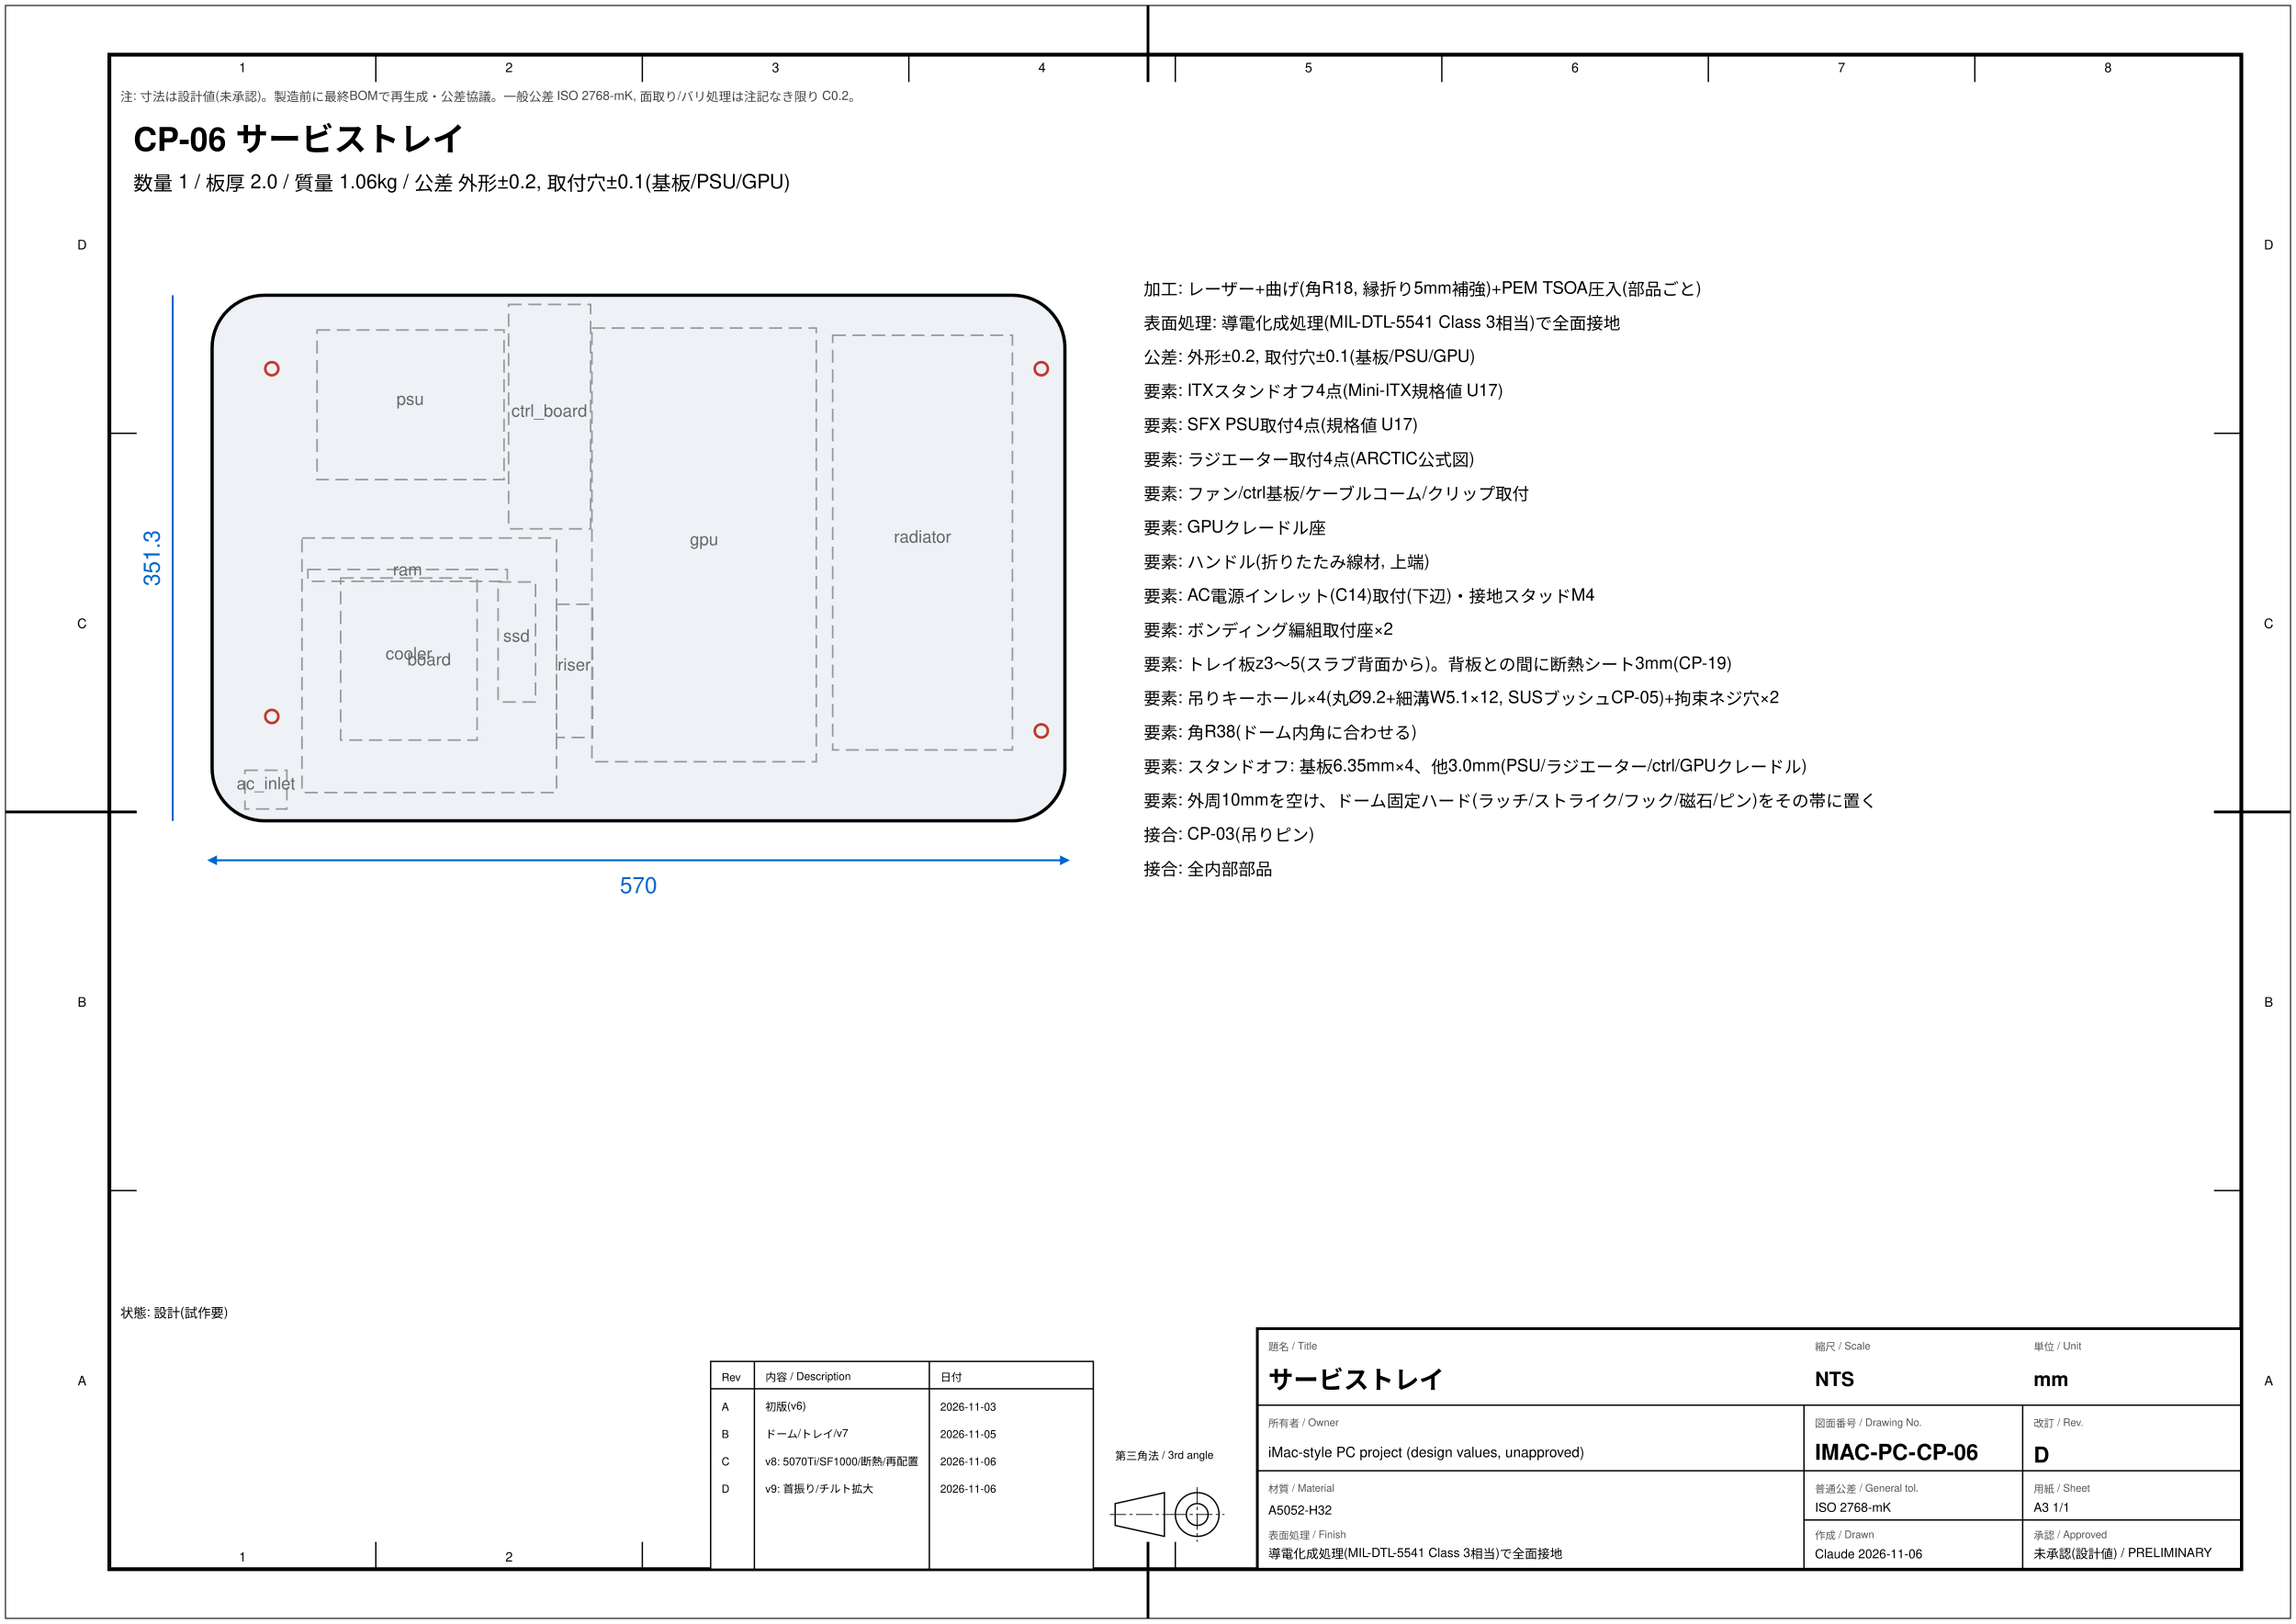
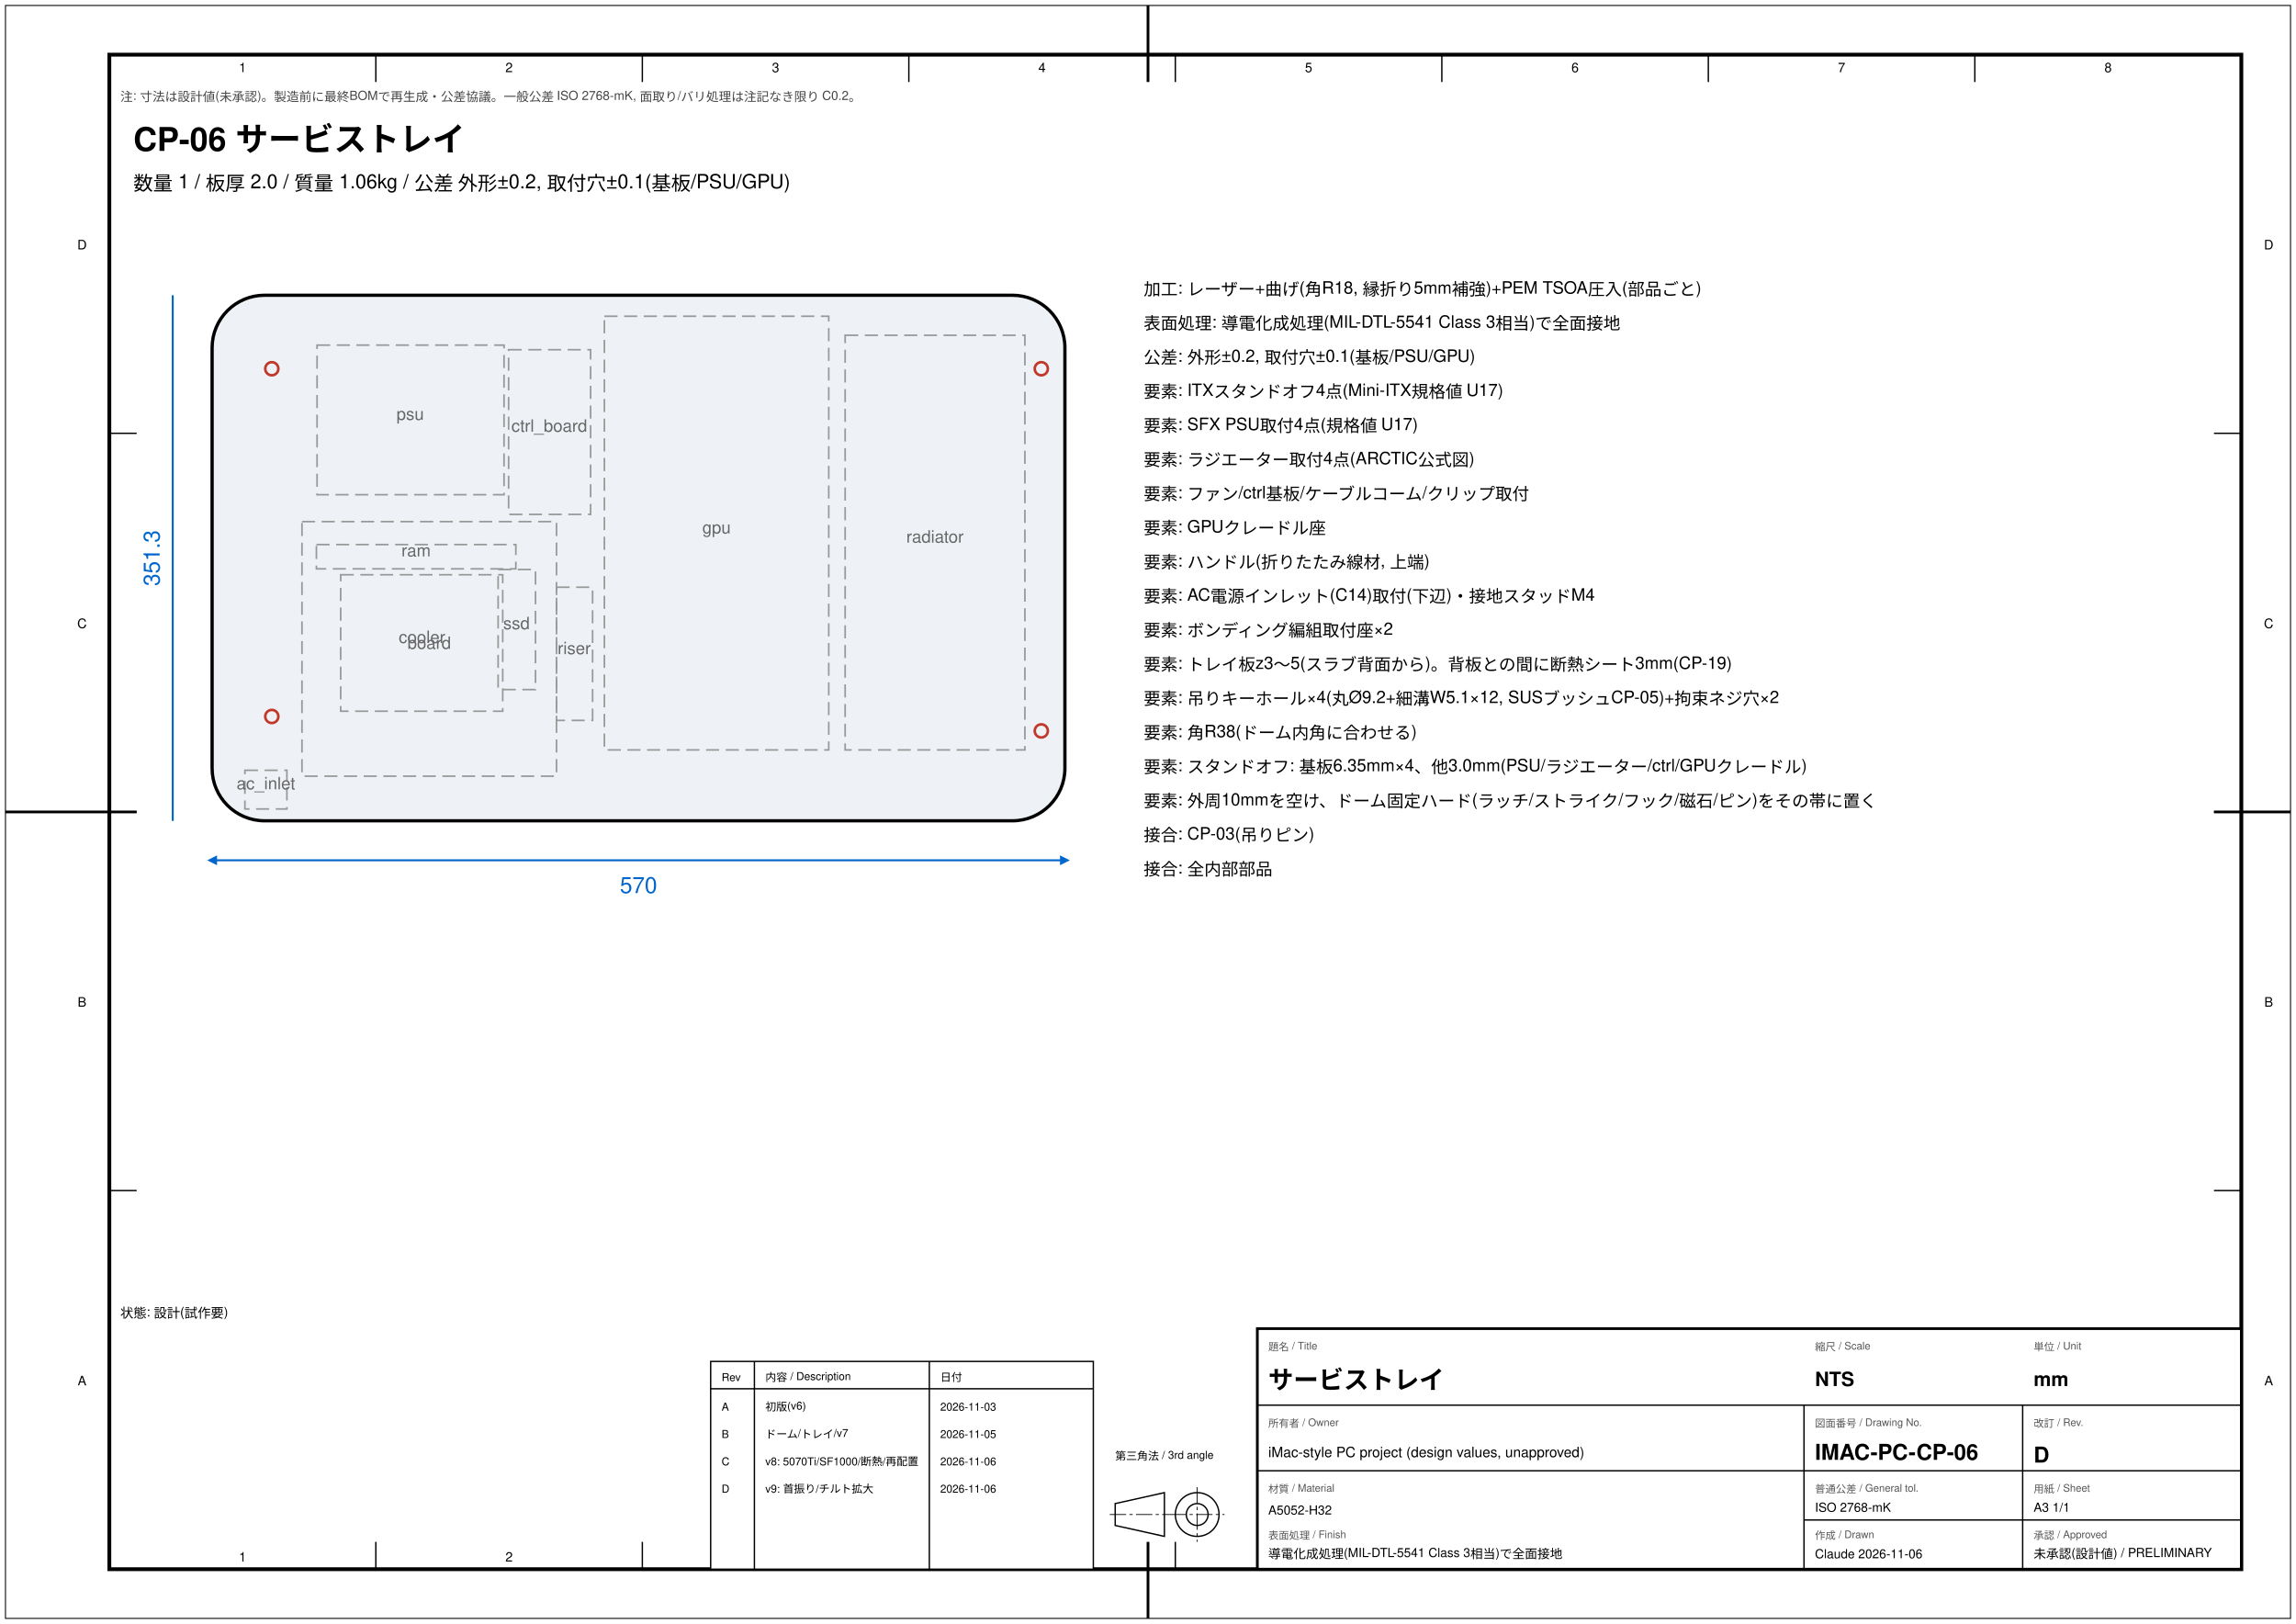
<svg xmlns="http://www.w3.org/2000/svg" viewBox="0 0 420 297" font-family="Helvetica,Arial,sans-serif">
  <defs>
    <marker id="a" markerWidth="5" markerHeight="5" refX="2.5" refY="2.5" orient="auto-start-reverse">
      <path d="M0,0 L5,2.5 L0,5 z" fill="#06c" />
    </marker>
  </defs>
  <rect width="100%" height="100%" fill="#fff" />
  <rect x="1" y="1" width="418" height="295" fill="none" stroke="#000" stroke-width=".18" />
  <rect x="20" y="10" width="390" height="277" fill="none" stroke="#000" stroke-width=".7" />
  <line x1="68.75" y1="10" x2="68.75" y2="15" stroke="#000" stroke-width="0.25" />
  <line x1="68.75" y1="287" x2="68.75" y2="282" stroke="#000" stroke-width="0.25" />
  <text x="44.38" y="13.20" font-size="2.4" text-anchor="middle" font-weight="normal" fill="#000">1</text>
  <text x="44.38" y="285.60" font-size="2.4" text-anchor="middle" font-weight="normal" fill="#000">1</text>
  <line x1="117.5" y1="10" x2="117.5" y2="15" stroke="#000" stroke-width="0.25" />
  <line x1="117.5" y1="287" x2="117.5" y2="282" stroke="#000" stroke-width="0.25" />
  <text x="93.12" y="13.20" font-size="2.4" text-anchor="middle" font-weight="normal" fill="#000">2</text>
  <text x="93.12" y="285.60" font-size="2.4" text-anchor="middle" font-weight="normal" fill="#000">2</text>
  <line x1="166.25" y1="10" x2="166.25" y2="15" stroke="#000" stroke-width="0.25" />
  <line x1="166.25" y1="287" x2="166.25" y2="282" stroke="#000" stroke-width="0.25" />
  <text x="141.88" y="13.20" font-size="2.4" text-anchor="middle" font-weight="normal" fill="#000">3</text>
  <text x="141.88" y="285.60" font-size="2.4" text-anchor="middle" font-weight="normal" fill="#000">3</text>
  <line x1="215.0" y1="10" x2="215.0" y2="15" stroke="#000" stroke-width="0.25" />
  <line x1="215.0" y1="287" x2="215.0" y2="282" stroke="#000" stroke-width="0.25" />
  <text x="190.62" y="13.20" font-size="2.4" text-anchor="middle" font-weight="normal" fill="#000">4</text>
  <text x="190.62" y="285.60" font-size="2.4" text-anchor="middle" font-weight="normal" fill="#000">4</text>
  <line x1="263.75" y1="10" x2="263.75" y2="15" stroke="#000" stroke-width="0.25" />
  <line x1="263.75" y1="287" x2="263.75" y2="282" stroke="#000" stroke-width="0.25" />
  <text x="239.38" y="13.20" font-size="2.4" text-anchor="middle" font-weight="normal" fill="#000">5</text>
  <text x="239.38" y="285.60" font-size="2.4" text-anchor="middle" font-weight="normal" fill="#000">5</text>
  <line x1="312.5" y1="10" x2="312.5" y2="15" stroke="#000" stroke-width="0.25" />
  <line x1="312.5" y1="287" x2="312.5" y2="282" stroke="#000" stroke-width="0.25" />
  <text x="288.12" y="13.20" font-size="2.4" text-anchor="middle" font-weight="normal" fill="#000">6</text>
  <text x="288.12" y="285.60" font-size="2.4" text-anchor="middle" font-weight="normal" fill="#000">6</text>
  <line x1="361.25" y1="10" x2="361.25" y2="15" stroke="#000" stroke-width="0.25" />
  <line x1="361.25" y1="287" x2="361.25" y2="282" stroke="#000" stroke-width="0.25" />
  <text x="336.88" y="13.20" font-size="2.4" text-anchor="middle" font-weight="normal" fill="#000">7</text>
  <text x="336.88" y="285.60" font-size="2.4" text-anchor="middle" font-weight="normal" fill="#000">7</text>
  <text x="385.62" y="13.20" font-size="2.4" text-anchor="middle" font-weight="normal" fill="#000">8</text>
  <text x="385.62" y="285.60" font-size="2.4" text-anchor="middle" font-weight="normal" fill="#000">8</text>
  <line x1="20" y1="79.25" x2="25" y2="79.25" stroke="#000" stroke-width="0.25" />
  <line x1="410" y1="79.25" x2="405" y2="79.25" stroke="#000" stroke-width="0.25" />
  <line x1="20" y1="148.5" x2="25" y2="148.5" stroke="#000" stroke-width="0.25" />
  <line x1="410" y1="148.5" x2="405" y2="148.5" stroke="#000" stroke-width="0.25" />
  <line x1="20" y1="217.75" x2="25" y2="217.75" stroke="#000" stroke-width="0.25" />
  <line x1="410" y1="217.75" x2="405" y2="217.75" stroke="#000" stroke-width="0.25" />
  <text x="15.00" y="45.62" font-size="2.4" text-anchor="middle" font-weight="normal" fill="#000">D</text>
  <text x="415.00" y="45.62" font-size="2.4" text-anchor="middle" font-weight="normal" fill="#000">D</text>
  <text x="15.00" y="114.88" font-size="2.4" text-anchor="middle" font-weight="normal" fill="#000">C</text>
  <text x="415.00" y="114.88" font-size="2.4" text-anchor="middle" font-weight="normal" fill="#000">C</text>
  <text x="15.00" y="184.12" font-size="2.4" text-anchor="middle" font-weight="normal" fill="#000">B</text>
  <text x="415.00" y="184.12" font-size="2.4" text-anchor="middle" font-weight="normal" fill="#000">B</text>
  <text x="15.00" y="253.38" font-size="2.4" text-anchor="middle" font-weight="normal" fill="#000">A</text>
  <text x="415.00" y="253.38" font-size="2.4" text-anchor="middle" font-weight="normal" fill="#000">A</text>
  <line x1="1" y1="148.5" x2="25" y2="148.5" stroke="#000" stroke-width="0.5" />
  <line x1="405" y1="148.5" x2="419" y2="148.5" stroke="#000" stroke-width="0.5" />
  <line x1="210.0" y1="1" x2="210.0" y2="15" stroke="#000" stroke-width="0.5" />
  <line x1="210.0" y1="282" x2="210.0" y2="296" stroke="#000" stroke-width="0.5" />
  <rect x="230" y="243" width="180" height="44" fill="#fff" stroke="#000" stroke-width=".5" />
  <line x1="230" y1="257" x2="410" y2="257" stroke="#000" stroke-width="0.25" />
  <line x1="230" y1="269" x2="410" y2="269" stroke="#000" stroke-width="0.25" />
  <line x1="330" y1="257" x2="330" y2="287" stroke="#000" stroke-width="0.25" />
  <line x1="370" y1="257" x2="370" y2="287" stroke="#000" stroke-width="0.25" />
  <line x1="330" y1="278" x2="410" y2="278" stroke="#000" stroke-width="0.25" />
  <text x="232.00" y="247.00" font-size="1.9" text-anchor="start" font-weight="normal" fill="#555">題名 / Title</text>
  <text x="232.00" y="254.00" font-size="4.6" text-anchor="start" font-weight="bold" fill="#000">サービストレイ</text>
  <text x="232.00" y="261.00" font-size="1.9" text-anchor="start" font-weight="normal" fill="#555">所有者 / Owner</text>
  <text x="232.00" y="266.50" font-size="2.6" text-anchor="start" font-weight="normal" fill="#000">iMac-style PC project (design values, unapproved)</text>
  <text x="232.00" y="273.00" font-size="1.9" text-anchor="start" font-weight="normal" fill="#555">材質 / Material</text>
  <text x="232.00" y="277.00" font-size="2.3" text-anchor="start" font-weight="normal" fill="#000">A5052-H32</text>
  <text x="232.00" y="281.50" font-size="1.9" text-anchor="start" font-weight="normal" fill="#555">表面処理 / Finish</text>
  <text x="232.00" y="285.00" font-size="2.3" text-anchor="start" font-weight="normal" fill="#000">導電化成処理(MIL-DTL-5541 Class 3相当)で全面接地</text>
  <text x="332.00" y="261.00" font-size="1.9" text-anchor="start" font-weight="normal" fill="#555">図面番号 / Drawing No.</text>
  <text x="332.00" y="267.00" font-size="4.0" text-anchor="start" font-weight="bold" fill="#000">IMAC-PC-CP-06</text>
  <text x="332.00" y="273.00" font-size="1.9" text-anchor="start" font-weight="normal" fill="#555">普通公差 / General tol.</text>
  <text x="332.00" y="276.50" font-size="2.3" text-anchor="start" font-weight="normal" fill="#000">ISO 2768-mK</text>
  <text x="372.00" y="261.00" font-size="1.9" text-anchor="start" font-weight="normal" fill="#555">改訂 / Rev.</text>
  <text x="372.00" y="267.50" font-size="4.0" text-anchor="start" font-weight="bold" fill="#000">D</text>
  <text x="372.00" y="273.00" font-size="1.9" text-anchor="start" font-weight="normal" fill="#555">用紙 / Sheet</text>
  <text x="372.00" y="276.50" font-size="2.3" text-anchor="start" font-weight="normal" fill="#000">A3  1/1</text>
  <text x="332.00" y="247.00" font-size="1.9" text-anchor="start" font-weight="normal" fill="#555">縮尺 / Scale</text>
  <text x="332.00" y="253.50" font-size="3.6" text-anchor="start" font-weight="bold" fill="#000">NTS</text>
  <text x="372.00" y="247.00" font-size="1.9" text-anchor="start" font-weight="normal" fill="#555">単位 / Unit</text>
  <text x="372.00" y="253.50" font-size="3.6" text-anchor="start" font-weight="bold" fill="#000">mm</text>
  <text x="332.00" y="281.50" font-size="1.9" text-anchor="start" font-weight="normal" fill="#555">作成 / Drawn</text>
  <text x="332.00" y="285.00" font-size="2.3" text-anchor="start" font-weight="normal" fill="#000">Claude 2026-11-06</text>
  <text x="372.00" y="281.50" font-size="1.9" text-anchor="start" font-weight="normal" fill="#555">承認 / Approved</text>
  <text x="372.00" y="285.00" font-size="2.3" text-anchor="start" font-weight="normal" fill="#000">未承認(設計値) / PRELIMINARY</text>
  <g transform="translate(204,273)" stroke="#000" stroke-width=".25" fill="none">
    <path d="M0,2 L9,0 L9,8 L0,6 Z" />
    <line x1="-1" y1="4" x2="10" y2="4" stroke="#000" stroke-width="0.15" stroke-dasharray="3,0.6,0.6,0.6" />
    <circle cx="15" cy="4" r="4" />
    <circle cx="15" cy="4" r="2" />
    <line x1="10" y1="4" x2="20" y2="4" stroke="#000" stroke-width="0.15" stroke-dasharray="3,0.6,0.6,0.6" />
    <line x1="15" y1="-1" x2="15" y2="9" stroke="#000" stroke-width="0.15" stroke-dasharray="3,0.6,0.6,0.6" />
  </g>
  <text x="204.00" y="267.00" font-size="2.0" text-anchor="start" font-weight="normal" fill="#000">第三角法 / 3rd angle</text>
  <rect x="130" y="249" width="70" height="38" fill="#fff" stroke="#000" stroke-width=".25" />
  <line x1="130" y1="254" x2="200" y2="254" stroke="#000" stroke-width="0.25" />
  <line x1="138" y1="249" x2="138" y2="287" stroke="#000" stroke-width="0.25" />
  <line x1="170" y1="249" x2="170" y2="287" stroke="#000" stroke-width="0.25" />
  <text x="132.00" y="252.60" font-size="2.0" text-anchor="start" font-weight="normal" fill="#000">Rev</text>
  <text x="140.00" y="252.60" font-size="2.0" text-anchor="start" font-weight="normal" fill="#000">内容 / Description</text>
  <text x="172.00" y="252.60" font-size="2.0" text-anchor="start" font-weight="normal" fill="#000">日付</text>
  <text x="132.00" y="258.00" font-size="2.0" text-anchor="start" font-weight="normal" fill="#000">A</text>
  <text x="140.00" y="258.00" font-size="2.0" text-anchor="start" font-weight="normal" fill="#000">初版(v6)</text>
  <text x="172.00" y="258.00" font-size="2.0" text-anchor="start" font-weight="normal" fill="#000">2026-11-03</text>
  <text x="132.00" y="263.00" font-size="2.0" text-anchor="start" font-weight="normal" fill="#000">B</text>
  <text x="140.00" y="263.00" font-size="2.0" text-anchor="start" font-weight="normal" fill="#000">ドーム/トレイ/v7</text>
  <text x="172.00" y="263.00" font-size="2.0" text-anchor="start" font-weight="normal" fill="#000">2026-11-05</text>
  <text x="132.00" y="268.00" font-size="2.0" text-anchor="start" font-weight="normal" fill="#000">C</text>
  <text x="140.00" y="268.00" font-size="2.0" text-anchor="start" font-weight="normal" fill="#000">v8: 5070Ti/SF1000/断熱/再配置</text>
  <text x="172.00" y="268.00" font-size="2.0" text-anchor="start" font-weight="normal" fill="#000">2026-11-06</text>
  <text x="132.00" y="273.00" font-size="2.0" text-anchor="start" font-weight="normal" fill="#000">D</text>
  <text x="140.00" y="273.00" font-size="2.0" text-anchor="start" font-weight="normal" fill="#000">v9: 首振り/チルト拡大</text>
  <text x="172.00" y="273.00" font-size="2.0" text-anchor="start" font-weight="normal" fill="#000">2026-11-06</text>
  <text x="22.00" y="241.00" font-size="2.4" text-anchor="start" font-weight="normal" fill="#000">状態: 設計(試作要)</text>
  <text x="22.00" y="18.50" font-size="2.3" text-anchor="start" font-weight="normal" fill="#444">注: 寸法は設計値(未承認)。製造前に最終BOMで再生成・公差協議。一般公差 ISO 2768-mK, 面取り/バリ処理は注記なき限り C0.2。</text>
  <g transform="translate(22,18) scale(1.2)">
    <text x="2" y="8" font-size="5" font-weight="bold">CP-06 サービストレイ</text>
    <text x="2" y="14" font-size="3">数量 1 / 板厚 2.0 / 質量 1.06kg / 公差 外形±0.2, 取付穴±0.1(基板/PSU/GPU)</text>
    <rect x="14" y="30" width="130.0" height="80.1" rx="8.0" fill="#eef2f6" stroke="#000" stroke-width=".5" />
    <line x1="14" y1="116.121" x2="144.0" y2="116.121" stroke="#06c" stroke-width=".3" marker-start="url(#a)" marker-end="url(#a)" />
    <text x="79.0" y="121.121" font-size="3.4" text-anchor="middle" fill="#06c">570</text>
    <line x1="8" y1="30" x2="8" y2="110.121" stroke="#06c" stroke-width=".3" />
    <text x="6" y="70.061" font-size="3.4" text-anchor="middle" fill="#06c" transform="rotate(-90 6 70.06053)">351.3</text>
-     <rect x="27.7" y="67.0" width="38.8" height="38.8" fill="none" stroke="#999" stroke-width=".25" stroke-dasharray="2,1" />
-     <text x="47.1" y="86.4" font-size="2.6" text-anchor="middle" fill="#666">board</text>
-     <rect x="33.6" y="73.1" width="20.8" height="24.7" fill="none" stroke="#999" stroke-width=".25" stroke-dasharray="2,1" />
-     <text x="44.0" y="85.5" font-size="2.6" text-anchor="middle" fill="#666">cooler</text>
-     <rect x="108.6" y="36.1" width="27.4" height="63.2" fill="none" stroke="#999" stroke-width=".25" stroke-dasharray="2,1" />
-     <text x="122.3" y="67.7" font-size="2.6" text-anchor="middle" fill="#666">radiator</text>
-     <rect x="71.9" y="35.0" width="34.2" height="66.1" fill="none" stroke="#999" stroke-width=".25" stroke-dasharray="2,1" />
-     <text x="89.0" y="68.1" font-size="2.6" text-anchor="middle" fill="#666">gpu</text>
-     <rect x="66.5" y="77.1" width="5.5" height="20.3" fill="none" stroke="#999" stroke-width=".25" stroke-dasharray="2,1" />
-     <text x="69.2" y="87.2" font-size="2.6" text-anchor="middle" fill="#666">riser</text>
-     <rect x="30.0" y="35.3" width="28.5" height="22.8" fill="none" stroke="#999" stroke-width=".25" stroke-dasharray="2,1" />
-     <text x="44.2" y="46.7" font-size="2.6" text-anchor="middle" fill="#666">psu</text>
-     <rect x="59.2" y="31.4" width="12.5" height="34.2" fill="none" stroke="#999" stroke-width=".25" stroke-dasharray="2,1" />
-     <text x="65.4" y="48.5" font-size="2.6" text-anchor="middle" fill="#666">ctrl_board</text>
-     <rect x="57.6" y="73.7" width="5.7" height="18.3" fill="none" stroke="#999" stroke-width=".25" stroke-dasharray="2,1" />
-     <text x="60.4" y="82.8" font-size="2.6" text-anchor="middle" fill="#666">ssd</text>
-     <rect x="28.6" y="71.8" width="30.4" height="1.8" fill="none" stroke="#999" stroke-width=".25" stroke-dasharray="2,1" />
-     <text x="43.8" y="72.7" font-size="2.6" text-anchor="middle" fill="#666">ram</text>
+     <rect x="27.7" y="64.5" width="38.8" height="38.8" fill="none" stroke="#999" stroke-width=".25" stroke-dasharray="2,1" />
+     <text x="47.1" y="83.9" font-size="2.6" text-anchor="middle" fill="#666">board</text>
+     <rect x="33.6" y="72.6" width="24.7" height="20.8" fill="none" stroke="#999" stroke-width=".25" stroke-dasharray="2,1" />
+     <text x="46.0" y="83.0" font-size="2.6" text-anchor="middle" fill="#666">cooler</text>
+     <rect x="110.5" y="36.1" width="27.4" height="63.2" fill="none" stroke="#999" stroke-width=".25" stroke-dasharray="2,1" />
+     <text x="124.2" y="67.7" font-size="2.6" text-anchor="middle" fill="#666">radiator</text>
+     <rect x="73.8" y="33.2" width="34.2" height="66.1" fill="none" stroke="#999" stroke-width=".25" stroke-dasharray="2,1" />
+     <text x="90.9" y="66.3" font-size="2.6" text-anchor="middle" fill="#666">gpu</text>
+     <rect x="66.5" y="74.5" width="5.5" height="20.3" fill="none" stroke="#999" stroke-width=".25" stroke-dasharray="2,1" />
+     <text x="69.2" y="84.7" font-size="2.6" text-anchor="middle" fill="#666">riser</text>
+     <rect x="30.0" y="37.6" width="28.5" height="22.8" fill="none" stroke="#999" stroke-width=".25" stroke-dasharray="2,1" />
+     <text x="44.2" y="49.0" font-size="2.6" text-anchor="middle" fill="#666">psu</text>
+     <rect x="59.2" y="38.3" width="12.5" height="25.1" fill="none" stroke="#999" stroke-width=".25" stroke-dasharray="2,1" />
+     <text x="65.4" y="50.8" font-size="2.6" text-anchor="middle" fill="#666">ctrl_board</text>
+     <rect x="57.6" y="71.8" width="5.7" height="18.3" fill="none" stroke="#999" stroke-width=".25" stroke-dasharray="2,1" />
+     <text x="60.4" y="80.9" font-size="2.6" text-anchor="middle" fill="#666">ssd</text>
+     <rect x="29.9" y="68.0" width="30.4" height="3.7" fill="none" stroke="#999" stroke-width=".25" stroke-dasharray="2,1" />
+     <text x="45.1" y="69.8" font-size="2.6" text-anchor="middle" fill="#666">ram</text>
    <rect x="19.0" y="102.4" width="6.4" height="5.9" fill="none" stroke="#999" stroke-width=".25" stroke-dasharray="2,1" />
    <text x="22.2" y="105.3" font-size="2.6" text-anchor="middle" fill="#666">ac_inlet</text>
    <circle cx="23.1" cy="94.2" r="1.0" fill="none" stroke="#c0392b" stroke-width=".4" />
    <circle cx="140.4" cy="96.4" r="1.0" fill="none" stroke="#c0392b" stroke-width=".4" />
    <circle cx="23.1" cy="41.2" r="1.0" fill="none" stroke="#c0392b" stroke-width=".4" />
    <circle cx="140.4" cy="41.2" r="1.0" fill="none" stroke="#c0392b" stroke-width=".4" />
    <text x="156" y="30" font-size="2.6">加工: レーザー+曲げ(角R18, 縁折り5mm補強)+PEM TSOA圧入(部品ごと)</text>
    <text x="156" y="35.2" font-size="2.6">表面処理: 導電化成処理(MIL-DTL-5541 Class 3相当)で全面接地</text>
    <text x="156" y="40.4" font-size="2.6">公差: 外形±0.2, 取付穴±0.1(基板/PSU/GPU)</text>
    <text x="156" y="45.6" font-size="2.6">要素: ITXスタンドオフ4点(Mini-ITX規格値 U17)</text>
    <text x="156" y="50.8" font-size="2.6">要素: SFX PSU取付4点(規格値 U17)</text>
    <text x="156" y="56" font-size="2.6">要素: ラジエーター取付4点(ARCTIC公式図)</text>
    <text x="156" y="61.2" font-size="2.6">要素: ファン/ctrl基板/ケーブルコーム/クリップ取付</text>
    <text x="156" y="66.4" font-size="2.6">要素: GPUクレードル座</text>
    <text x="156" y="71.6" font-size="2.6">要素: ハンドル(折りたたみ線材, 上端)</text>
    <text x="156" y="76.8" font-size="2.6">要素: AC電源インレット(C14)取付(下辺)・接地スタッドM4</text>
    <text x="156" y="82" font-size="2.6">要素: ボンディング編組取付座×2</text>
    <text x="156" y="87.2" font-size="2.6">要素: トレイ板z3〜5(スラブ背面から)。背板との間に断熱シート3mm(CP-19)</text>
    <text x="156" y="92.4" font-size="2.6">要素: 吊りキーホール×4(丸Ø9.2+細溝W5.1×12, SUSブッシュCP-05)+拘束ネジ穴×2</text>
    <text x="156" y="97.6" font-size="2.6">要素: 角R38(ドーム内角に合わせる)</text>
    <text x="156" y="102.8" font-size="2.6">要素: スタンドオフ: 基板6.35mm×4、他3.0mm(PSU/ラジエーター/ctrl/GPUクレードル)</text>
    <text x="156" y="108" font-size="2.6">要素: 外周10mmを空け、ドーム固定ハード(ラッチ/ストライク/フック/磁石/ピン)をその帯に置く</text>
    <text x="156" y="113.2" font-size="2.6">接合: CP-03(吊りピン)</text>
    <text x="156" y="118.4" font-size="2.6">接合: 全内部部品</text>
  </g>
</svg>
